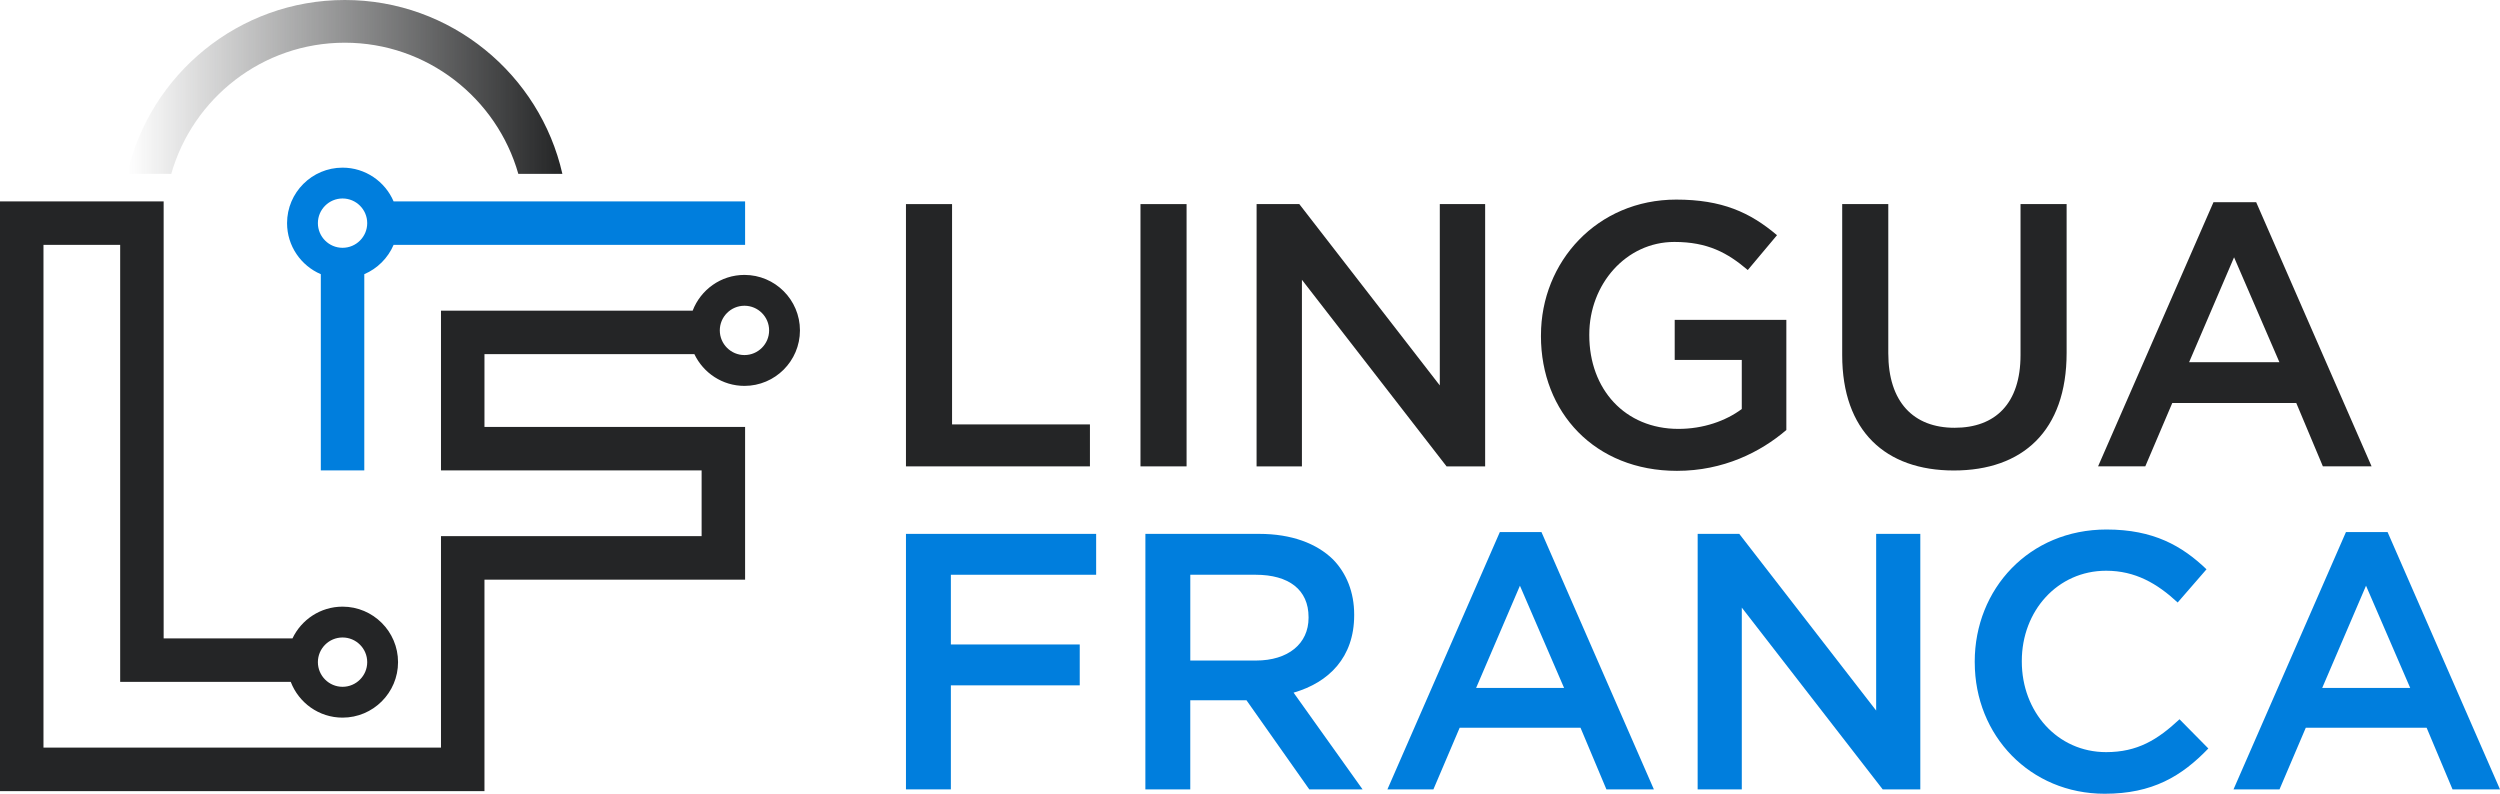
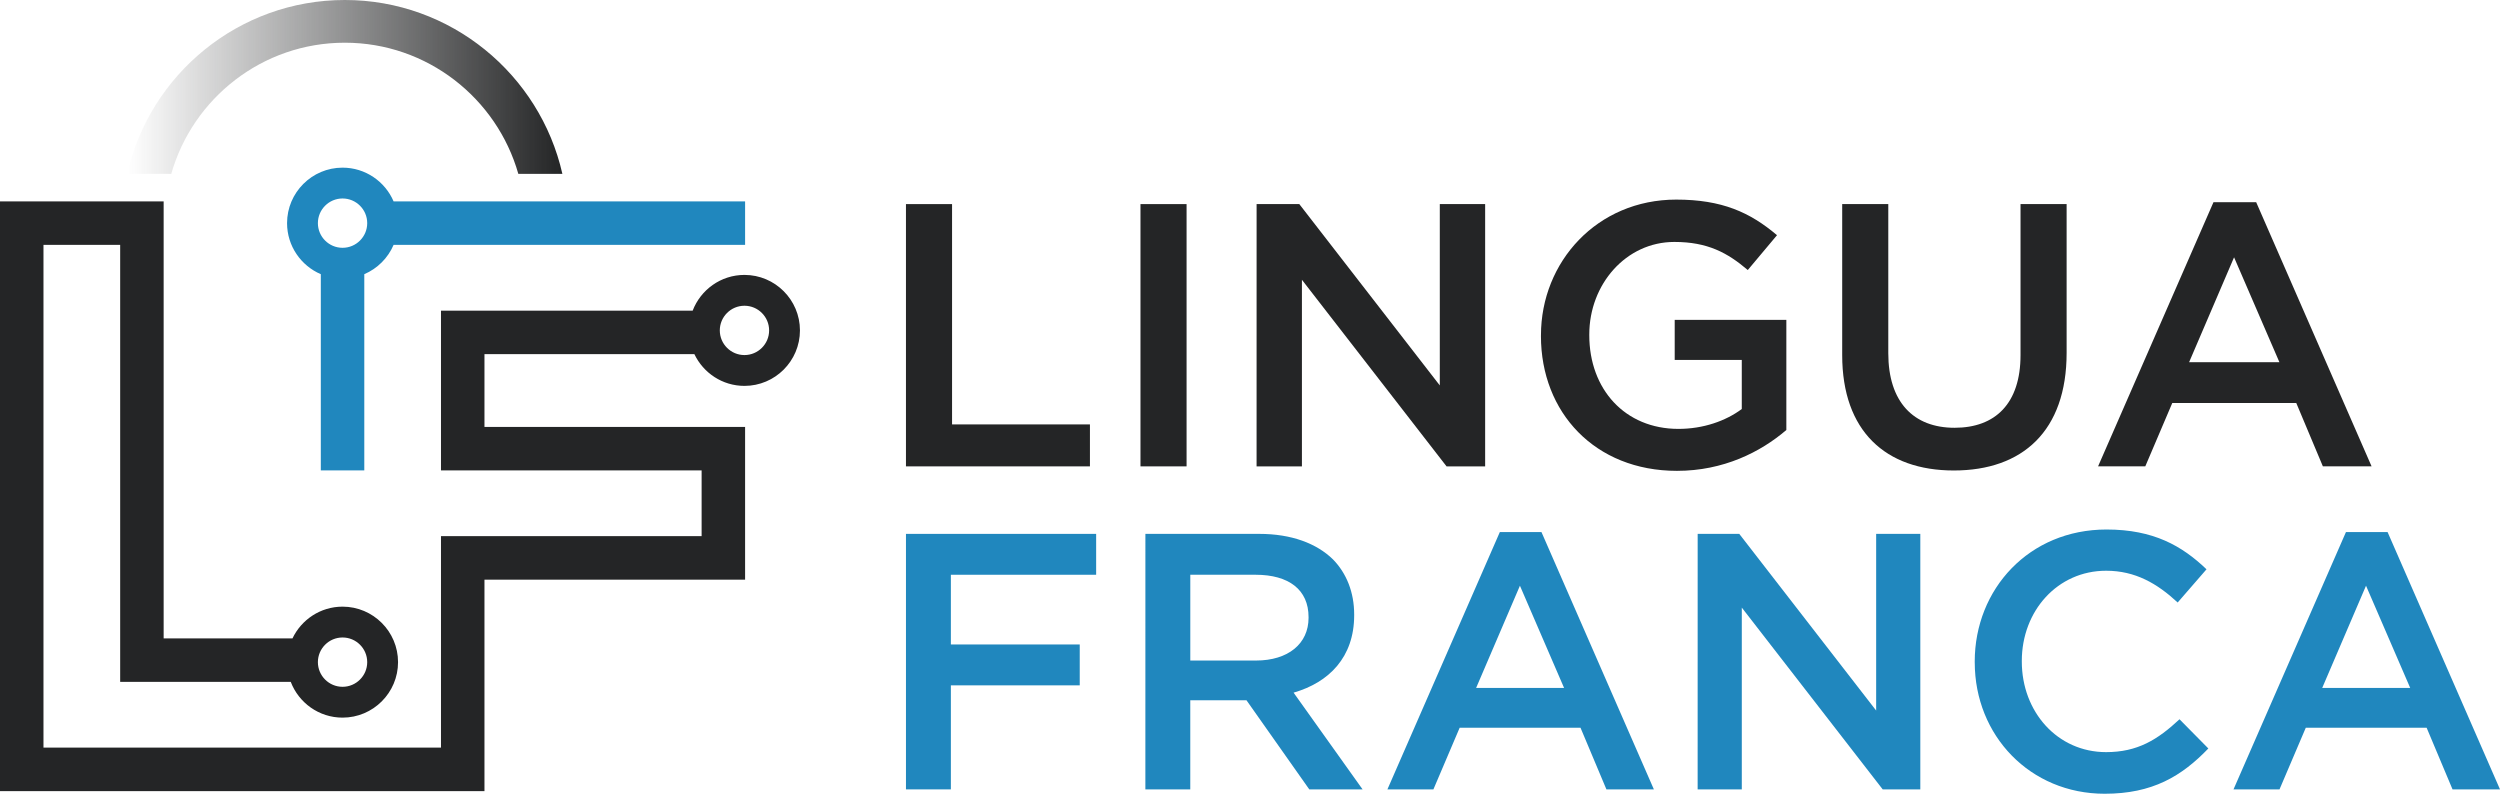
<svg xmlns="http://www.w3.org/2000/svg" xmlns:xlink="http://www.w3.org/1999/xlink" width="800" height="254.011" viewBox="0 0 81.92 26.008" preserveAspectRatio="xMinYMin meet" version="1.1" id="svg6581">
  <defs id="defs6563">
    <linearGradient x1="0" y1="0" x2="1" y2="0" gradientUnits="userSpaceOnUse" gradientTransform="matrix(129.2113,0,0,129.2113,62.63752,232.1215)" spreadMethod="pad" id="linearGradient2262">
      <stop style="stop-opacity:1;stop-color:#ffffff" offset="0" id="stop2258" />
      <stop style="stop-opacity:0;stop-color:#003164" offset="1" id="stop2260" />
    </linearGradient>
    <clipPath clipPathUnits="userSpaceOnUse" id="clipPath36">
      <path d="M 0,275.441 H 276.279 V 0 H 0 Z" id="path34" />
    </clipPath>
    <linearGradient id="linearGradient28" spreadMethod="pad" gradientTransform="matrix(129.2113,0,0,104.4452,156.8528,538.5075)" gradientUnits="userSpaceOnUse" y2="0" x2="1" y1="0" x1="0" xlink:href="#linearGradient2262">
      <stop id="stop24-3" offset="0" style="stop-color:#242526;stop-opacity:0;" />
      <stop id="stop26" offset="1" style="stop-color:#242526;stop-opacity:1;" />
    </linearGradient>
  </defs>
  <g id="g6596" transform="matrix(0.1053371,0,0,-0.1053371,-3.546042,28.98929)">
    <g id="g10" transform="translate(9.097405,6.064937)" />
    <g id="g32501" transform="matrix(1.047703,0,0,1.047703,-1.923591,-1.388616)">
      <g id="g30" transform="translate(9.097405,6.064937)">
        <g id="g32" clip-path="url(#clipPath36)">
          <g id="g38" transform="translate(126.5786,199.0042)">
-             <path d="m 0,0 c 4.038,0 7.322,-3.285 7.322,-7.322 0,-4.038 -3.284,-7.323 -7.322,-7.323 -4.038,0 -7.323,3.285 -7.323,7.323 C -7.323,-3.285 -4.038,0 0,0 m -6.455,-22.479 v -58.255 h 12.91 v 58.255 c 3.901,1.669 7.033,4.8 8.701,8.702 H 119.521 V -0.868 H 15.156 C 12.64,5.018 6.794,9.153 0,9.153 c -9.084,0 -16.476,-7.391 -16.476,-16.475 0,-6.795 4.136,-12.64 10.021,-15.157" style="fill:#007edd;fill-opacity:1;fill-rule:nonzero;stroke:none" id="path40" />
+             <path d="m 0,0 c 4.038,0 7.322,-3.285 7.322,-7.322 0,-4.038 -3.284,-7.323 -7.322,-7.323 -4.038,0 -7.323,3.285 -7.323,7.323 C -7.323,-3.285 -4.038,0 0,0 m -6.455,-22.479 v -58.255 h 12.91 v 58.255 c 3.901,1.669 7.033,4.8 8.701,8.702 H 119.521 V -0.868 H 15.156 C 12.64,5.018 6.794,9.153 0,9.153 c -9.084,0 -16.476,-7.391 -16.476,-16.475 0,-6.795 4.136,-12.64 10.021,-15.157" style="fill:#2087be;fill-opacity:1;fill-rule:nonzero;stroke:none" id="path40" />
          </g>
          <g id="g42" transform="translate(126.5786,68.6584)" style="fill:#242526;fill-opacity:1">
            <path d="m 0,0 c 4.038,0 7.322,-3.284 7.322,-7.322 0,-4.037 -3.284,-7.323 -7.322,-7.323 -4.038,0 -7.323,3.286 -7.323,7.323 C -7.323,-3.284 -4.038,0 0,0 m 119.332,98.498 c 4.037,0 7.322,-3.285 7.322,-7.323 0,-4.037 -3.285,-7.322 -7.322,-7.322 -4.038,0 -7.323,3.285 -7.323,7.322 0,4.038 3.285,7.323 7.323,7.323 M 104.464,84.122 c 2.649,-5.56 8.308,-9.422 14.868,-9.422 9.084,0 16.475,7.391 16.475,16.475 0,9.085 -7.391,16.476 -16.475,16.476 -7.017,0 -13.006,-4.417 -15.377,-10.609 H 29.226 V 49.611 h 77.385 V 30.082 H 29.226 V -32.705 H -88.8 v 149.274 h 22.772 V -13.178 h 50.647 c 2.368,-6.198 8.36,-10.62 15.381,-10.62 9.084,0 16.476,7.392 16.476,16.476 0,9.085 -7.392,16.476 -16.476,16.476 -6.559,0 -12.218,-3.862 -14.867,-9.423 h -38.252 v 129.747 h -48.59 V -45.614 H 42.135 v 62.787 h 77.386 V 62.521 H 42.135 v 21.612 z" style="fill:#242526;fill-opacity:1;fill-rule:nonzero;stroke:none" id="path44" />
          </g>
        </g>
      </g>
    </g>
  </g>
  <g id="g14864" transform="matrix(0.1534919,0,0,0.1534919,-7.149797,-3.4755)">
    <g id="g14880" style="fill:#242526;fill-opacity:1" transform="matrix(5.165674,0,0,5.165674,-1432.057,-1548.286)">
      <path id="path50" style="fill:#242526;fill-opacity:1;fill-rule:nonzero;stroke:none;stroke-width:0.137" d="m 323.684,312.544 h 1.905 v 9.105 h 5.698 v 1.734 h -7.603 z" />
      <path id="path52" style="fill:#242526;fill-opacity:1;fill-rule:nonzero;stroke:none;stroke-width:0.137" d="m 333.376,312.544 h 1.905 v 10.839 h -1.905 z" />
      <path id="path56" style="fill:#242526;fill-opacity:1;fill-rule:nonzero;stroke:none;stroke-width:0.137" d="m 338.175,312.544 h 1.765 l 5.806,7.494 v -7.494 h 1.874 v 10.839 h -1.595 l -5.977,-7.711 v 7.711 h -1.874 z" />
      <path id="path60" style="fill:#242526;fill-opacity:1;fill-rule:nonzero;stroke:none;stroke-width:0.137" d="m 349.927,317.994 v -0.031 c 0,-3.035 2.323,-5.605 5.59,-5.605 1.889,0 3.05,0.526 4.165,1.471 l -1.208,1.44 c -0.836,-0.712 -1.657,-1.161 -3.035,-1.161 -1.997,0 -3.515,1.75 -3.515,3.824 v 0.031 c 0,2.23 1.471,3.871 3.685,3.871 1.022,0 1.951,-0.325 2.617,-0.821 v -2.028 h -2.772 v -1.657 h 4.614 v 4.552 c -1.068,0.914 -2.601,1.688 -4.521,1.688 -3.391,0 -5.621,-2.415 -5.621,-5.574" />
      <path id="path64" style="fill:#242526;fill-opacity:1;fill-rule:nonzero;stroke:none;stroke-width:0.137" d="m 362.376,318.784 v -6.24 h 1.905 v 6.163 c 0,2.013 1.037,3.081 2.74,3.081 1.688,0 2.725,-1.007 2.725,-3.004 v -6.24 h 1.905 v 6.147 c 0,3.236 -1.827,4.862 -4.661,4.862 -2.818,0 -4.614,-1.626 -4.614,-4.769" />
      <path id="path68" style="fill:#242526;fill-opacity:1;fill-rule:nonzero;stroke:none;stroke-width:0.137" d="m 380.445,319.078 -1.874,-4.335 -1.858,4.335 z m -2.725,-6.612 h 1.765 l 4.769,10.916 h -2.013 l -1.099,-2.617 h -5.125 l -1.115,2.617 h -1.951 z" />
    </g>
    <g id="g14872" style="fill:#007edd;fill-opacity:1" transform="matrix(5.301796,0,0,5.301796,-1476.117,-1591.996)">
-       <path id="path72" style="fill:#007edd;fill-opacity:1;fill-rule:nonzero;stroke:none;stroke-width:0.137" d="m 323.684,326.043 h 7.658 v 1.646 h -5.85 v 2.807 h 5.189 v 1.646 h -5.189 v 4.189 h -1.808 z" />
-       <path id="path76" style="fill:#007edd;fill-opacity:1;fill-rule:nonzero;stroke:none;stroke-width:0.137" d="m 337.779,331.143 c 1.293,0 2.116,-0.676 2.116,-1.72 v -0.029 c 0,-1.102 -0.794,-1.705 -2.131,-1.705 h -2.631 v 3.454 z m -4.454,-5.1 h 4.586 c 1.293,0 2.308,0.382 2.969,1.029 0.544,0.558 0.852,1.323 0.852,2.219 v 0.029 c 0,1.69 -1.014,2.705 -2.44,3.116 l 2.778,3.895 h -2.146 l -2.528,-3.587 h -2.264 v 3.587 h -1.808 z" />
-       <path id="path80" style="fill:#007edd;fill-opacity:1;fill-rule:nonzero;stroke:none;stroke-width:0.137" d="m 350.184,332.246 -1.778,-4.116 -1.764,4.116 z m -2.587,-6.276 h 1.676 l 4.527,10.362 h -1.911 l -1.044,-2.484 h -4.865 l -1.058,2.484 h -1.852 z" />
-       <path id="path84" style="fill:#007edd;fill-opacity:1;fill-rule:nonzero;stroke:none;stroke-width:0.137" d="m 355.563,326.043 h 1.675 l 5.512,7.114 v -7.114 h 1.778 v 10.289 h -1.514 l -5.674,-7.32 v 7.32 h -1.778 z" />
-       <path id="path88" style="fill:#007edd;fill-opacity:1;fill-rule:nonzero;stroke:none;stroke-width:0.137" d="m 366.719,331.217 v -0.029 c 0,-2.925 2.19,-5.321 5.306,-5.321 1.896,0 3.043,0.661 4.027,1.602 l -1.161,1.337 c -0.823,-0.764 -1.705,-1.279 -2.881,-1.279 -1.955,0 -3.395,1.617 -3.395,3.63 v 0.029 c 0,2.014 1.426,3.645 3.395,3.645 1.264,0 2.073,-0.5 2.955,-1.323 l 1.161,1.176 c -1.073,1.117 -2.249,1.823 -4.174,1.823 -2.999,0 -5.232,-2.337 -5.232,-5.291" />
-       <path id="path92" style="fill:#007edd;fill-opacity:1;fill-rule:nonzero;stroke:none;stroke-width:0.137" d="m 384.254,332.246 -1.779,-4.116 -1.764,4.116 z m -2.587,-6.276 h 1.676 l 4.527,10.362 h -1.911 l -1.044,-2.484 h -4.865 l -1.059,2.484 h -1.852 z" />
+       <path id="path72" style="fill:#2087be;fill-opacity:1;fill-rule:nonzero;stroke:none;stroke-width:0.137" d="m 323.684,326.043 h 7.658 v 1.646 h -5.85 v 2.807 h 5.189 v 1.646 h -5.189 v 4.189 h -1.808 z" />
+       <path id="path76" style="fill:#2087be;fill-opacity:1;fill-rule:nonzero;stroke:none;stroke-width:0.137" d="m 337.779,331.143 c 1.293,0 2.116,-0.676 2.116,-1.72 v -0.029 c 0,-1.102 -0.794,-1.705 -2.131,-1.705 h -2.631 v 3.454 z m -4.454,-5.1 h 4.586 c 1.293,0 2.308,0.382 2.969,1.029 0.544,0.558 0.852,1.323 0.852,2.219 v 0.029 c 0,1.69 -1.014,2.705 -2.44,3.116 l 2.778,3.895 h -2.146 l -2.528,-3.587 h -2.264 v 3.587 h -1.808 z" />
+       <path id="path80" style="fill:#2087be;fill-opacity:1;fill-rule:nonzero;stroke:none;stroke-width:0.137" d="m 350.184,332.246 -1.778,-4.116 -1.764,4.116 z m -2.587,-6.276 h 1.676 l 4.527,10.362 h -1.911 l -1.044,-2.484 h -4.865 l -1.058,2.484 h -1.852 z" />
+       <path id="path84" style="fill:#2087be;fill-opacity:1;fill-rule:nonzero;stroke:none;stroke-width:0.137" d="m 355.563,326.043 h 1.675 l 5.512,7.114 v -7.114 h 1.778 v 10.289 h -1.514 l -5.674,-7.32 v 7.32 h -1.778 z" />
+       <path id="path88" style="fill:#2087be;fill-opacity:1;fill-rule:nonzero;stroke:none;stroke-width:0.137" d="m 366.719,331.217 v -0.029 c 0,-2.925 2.19,-5.321 5.306,-5.321 1.896,0 3.043,0.661 4.027,1.602 l -1.161,1.337 c -0.823,-0.764 -1.705,-1.279 -2.881,-1.279 -1.955,0 -3.395,1.617 -3.395,3.63 v 0.029 c 0,2.014 1.426,3.645 3.395,3.645 1.264,0 2.073,-0.5 2.955,-1.323 l 1.161,1.176 c -1.073,1.117 -2.249,1.823 -4.174,1.823 -2.999,0 -5.232,-2.337 -5.232,-5.291" />
+       <path id="path92" style="fill:#2087be;fill-opacity:1;fill-rule:nonzero;stroke:none;stroke-width:0.137" d="m 384.254,332.246 -1.779,-4.116 -1.764,4.116 z m -2.587,-6.276 h 1.676 l 4.527,10.362 h -1.911 l -1.044,-2.484 h -4.865 l -1.059,2.484 h -1.852 z" />
    </g>
  </g>
  <g id="g22" style="stroke-width:1;stroke-miterlimit:4;stroke-dasharray:none" transform="matrix(0.1103623,0,0,-0.1365333,-13.14256,76.37302)">
    <path d="m 156.853,517.642 h 13.08 c 6.382,18.147 27.057,31.481 51.526,31.481 v 0 c 24.469,0 45.143,-13.334 51.525,-31.481 v 0 h 13.08 c -6.679,23.858 -33.099,41.731 -64.605,41.731 v 0 c -31.506,0 -57.927,-17.873 -64.606,-41.731" style="fill:url(#linearGradient28);fill-opacity:1;stroke:none;stroke-width:0.898;stroke-miterlimit:4;stroke-dasharray:none" id="path30" />
  </g>
</svg>
